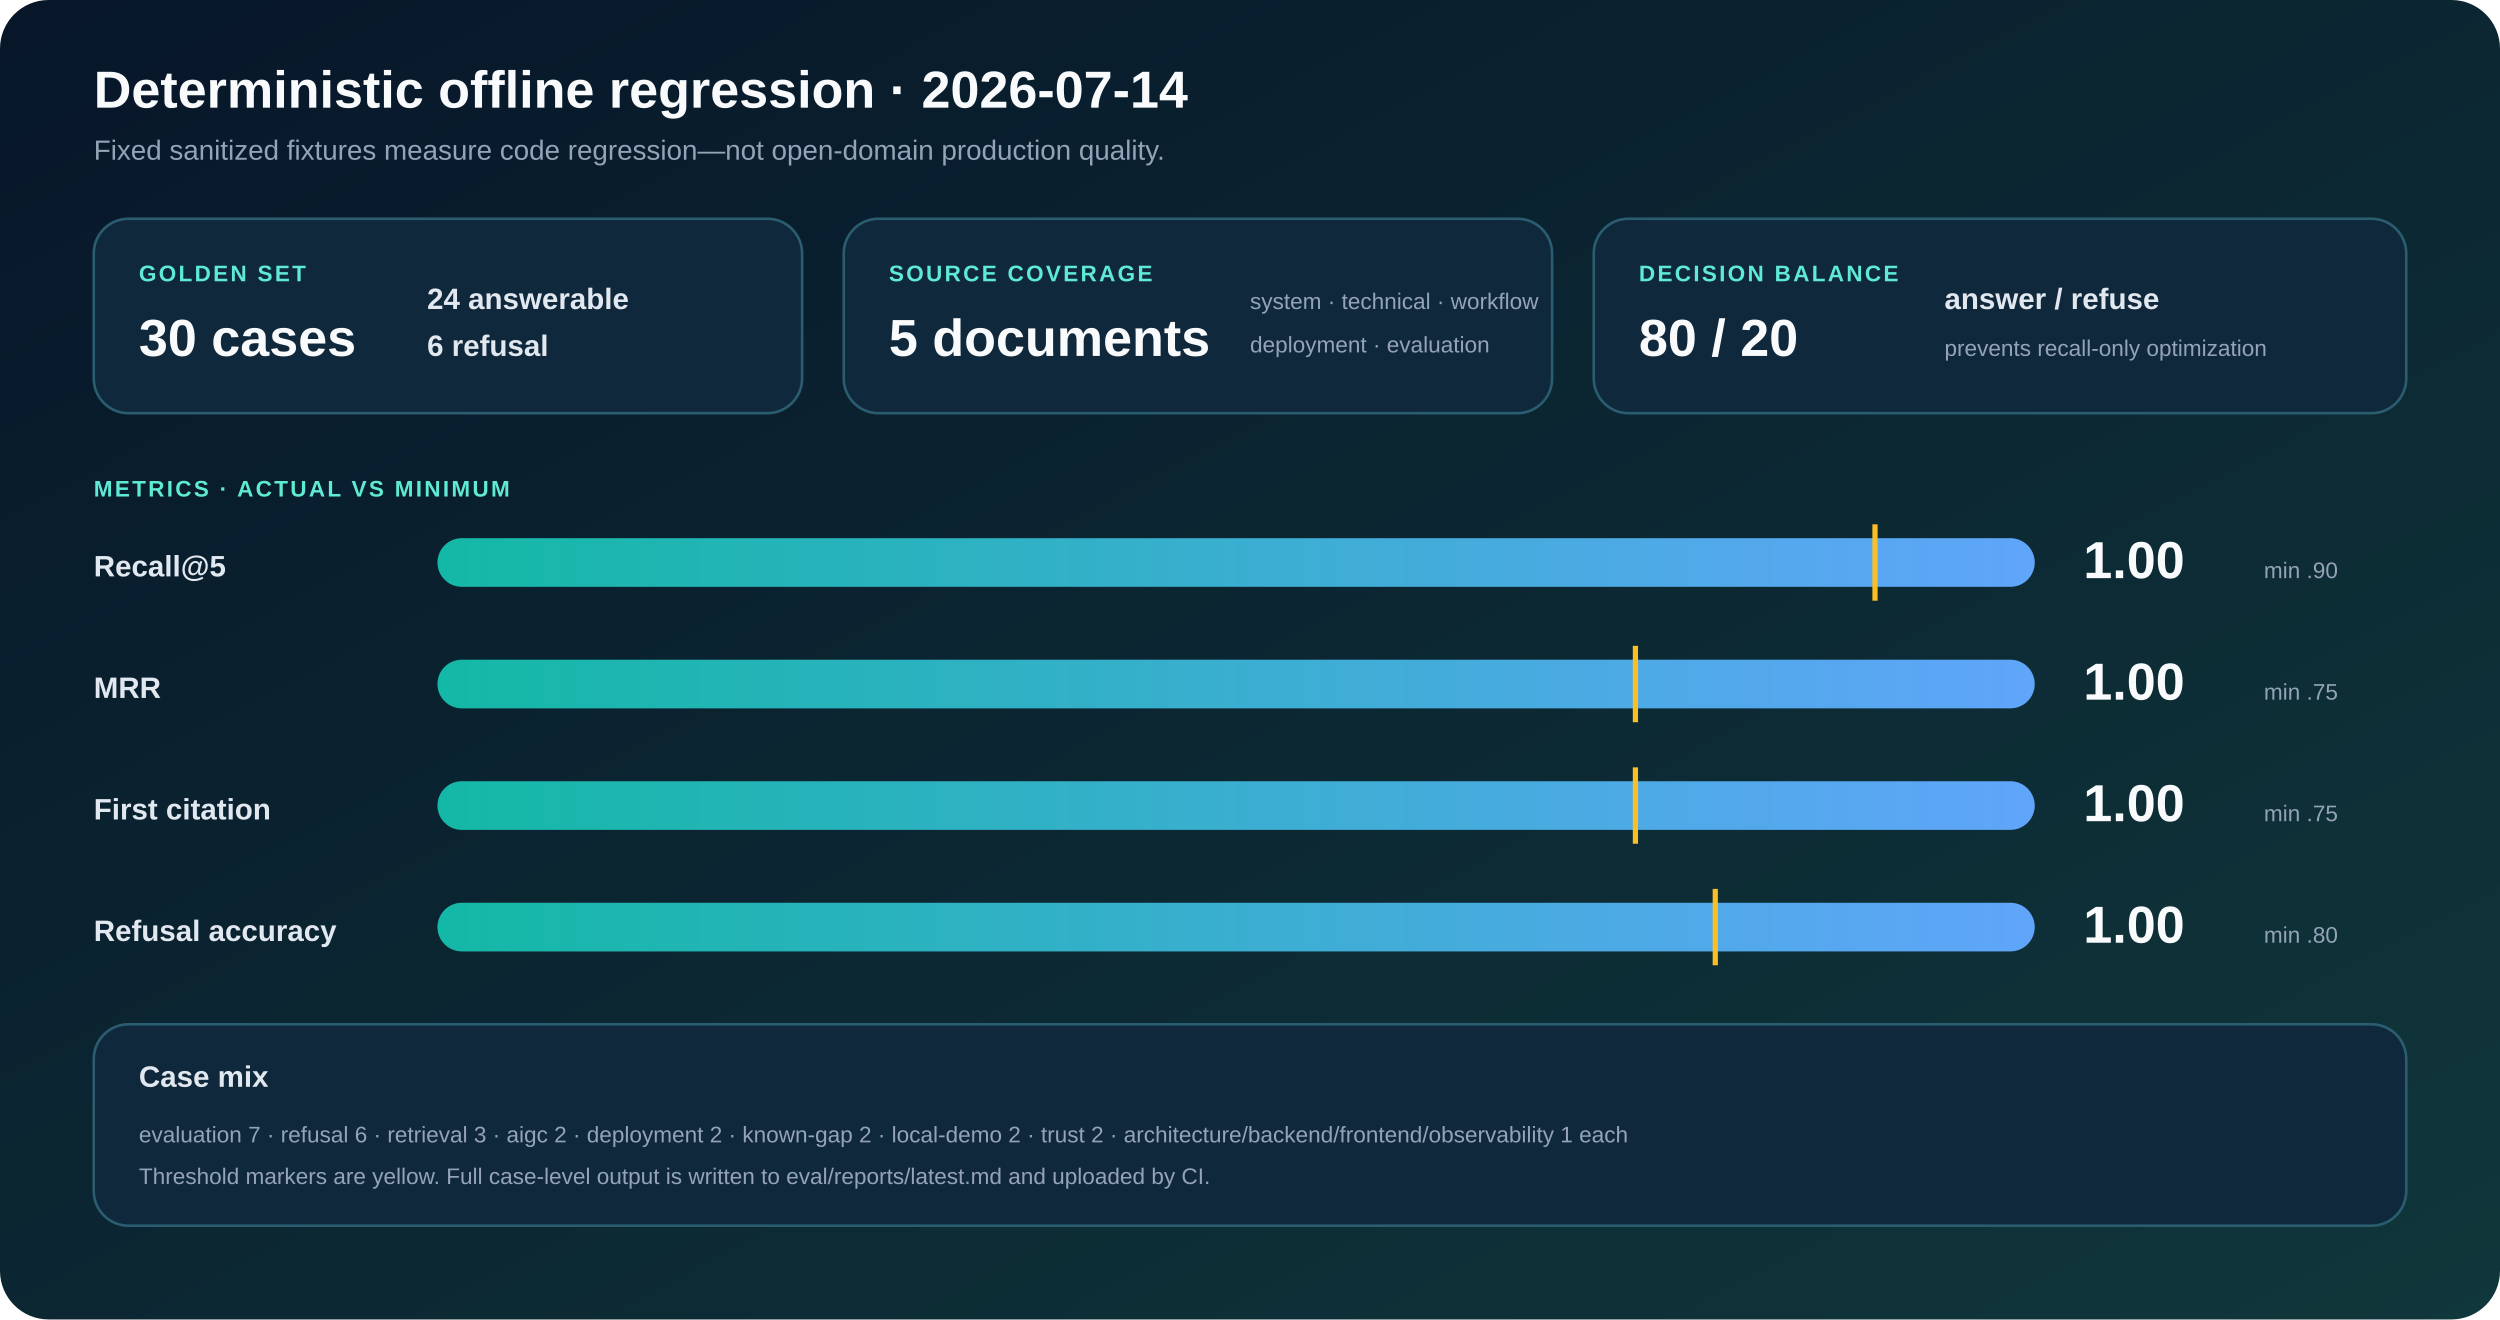
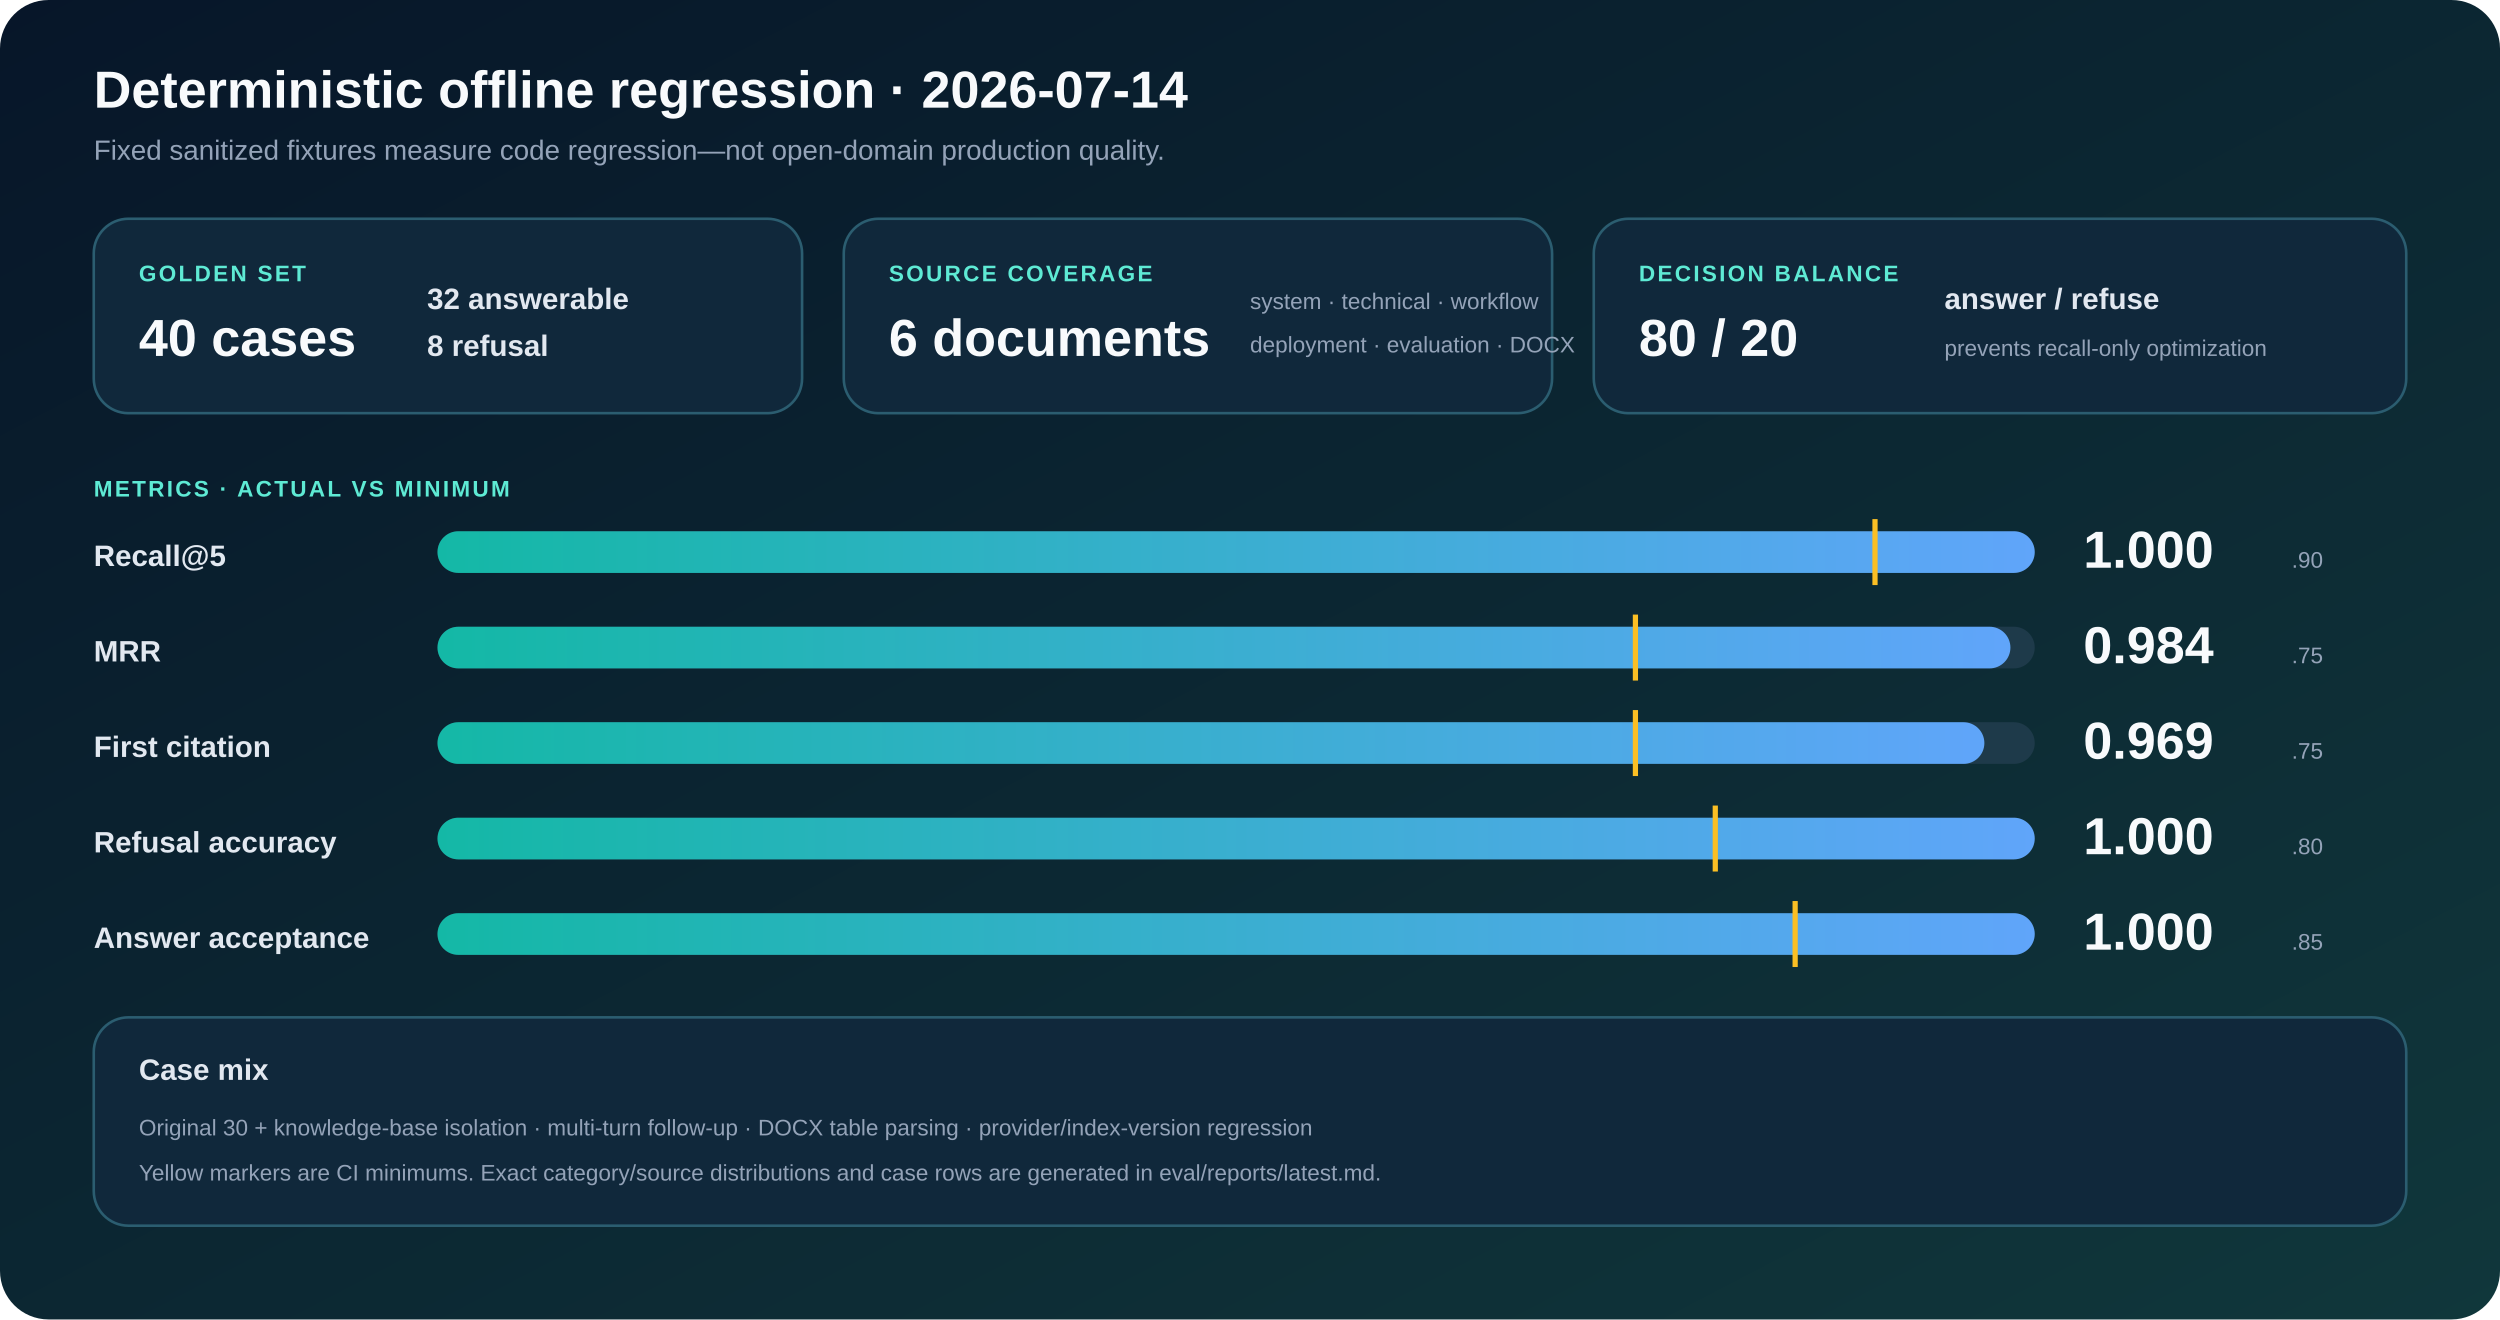
<svg xmlns="http://www.w3.org/2000/svg" width="1440" height="760" viewBox="0 0 1440 760" role="img" aria-labelledby="title desc">
  <defs>
    <linearGradient id="bg" x1="0" y1="0" x2="1" y2="1">
      <stop stop-color="#071629" />
      <stop offset="1" stop-color="#10373b" />
    </linearGradient>
    <linearGradient id="bar" x1="0" y1="0" x2="1" y2="0">
      <stop stop-color="#14b8a6" />
      <stop offset="1" stop-color="#60a5fa" />
    </linearGradient>
    <style>text{font-family:Arial,Helvetica,sans-serif}.h{font-size:30px;font-weight:700;fill:#f8fafc}.sub{font-size:16px;fill:#94a3b8}.k{font-size:13px;font-weight:700;letter-spacing:1.3px;fill:#5eead4}.t{font-size:17px;font-weight:700;fill:#e2e8f0}.v{font-size:30px;font-weight:700;fill:#f8fafc}.c{font-size:13px;fill:#94a3b8}.card{fill:#10283b;stroke:#2b5d70;stroke-width:1.5}.track{fill:#1e3a4a}.threshold{stroke:#fbbf24;stroke-width:3}</style>
  </defs>
  <rect width="1440" height="760" rx="28" fill="url(#bg)" />
  <text x="54" y="62" class="h">Deterministic offline regression · 2026-07-14</text>
  <text x="54" y="92" class="sub">Fixed sanitized fixtures measure code regression—not open-domain production quality.</text>
  <rect x="54" y="126" width="408" height="112" rx="20" class="card" />
  <text x="80" y="162" class="k">GOLDEN SET</text>
-   <text x="80" y="205" class="v">30 cases</text>
-   <text x="246" y="178" class="t">24 answerable</text>
-   <text x="246" y="205" class="t">6 refusal</text>
+   <text x="80" y="205" class="v">40 cases</text>
+   <text x="246" y="178" class="t">32 answerable</text>
+   <text x="246" y="205" class="t">8 refusal</text>
  <rect x="486" y="126" width="408" height="112" rx="20" class="card" />
  <text x="512" y="162" class="k">SOURCE COVERAGE</text>
-   <text x="512" y="205" class="v">5 documents</text>
+   <text x="512" y="205" class="v">6 documents</text>
  <text x="720" y="178" class="c">system · technical · workflow</text>
-   <text x="720" y="203" class="c">deployment · evaluation</text>
+   <text x="720" y="203" class="c">deployment · evaluation · DOCX</text>
  <rect x="918" y="126" width="468" height="112" rx="20" class="card" />
  <text x="944" y="162" class="k">DECISION BALANCE</text>
  <text x="944" y="205" class="v">80 / 20</text>
  <text x="1120" y="178" class="t">answer / refuse</text>
  <text x="1120" y="205" class="c">prevents recall-only optimization</text>
  <text x="54" y="286" class="k">METRICS · ACTUAL VS MINIMUM</text>
  <g>
-     <text x="54" y="332" class="t">Recall@5</text>
-     <rect x="252" y="310" width="920" height="28" rx="14" class="track" />
-     <rect x="252" y="310" width="920" height="28" rx="14" fill="url(#bar)" />
-     <line x1="1080" y1="302" x2="1080" y2="346" class="threshold" />
-     <text x="1200" y="333" class="v">1.00</text>
-     <text x="1304" y="333" class="c">min .90</text>
-     <text x="54" y="402" class="t">MRR</text>
-     <rect x="252" y="380" width="920" height="28" rx="14" class="track" />
-     <rect x="252" y="380" width="920" height="28" rx="14" fill="url(#bar)" />
-     <line x1="942" y1="372" x2="942" y2="416" class="threshold" />
-     <text x="1200" y="403" class="v">1.00</text>
-     <text x="1304" y="403" class="c">min .75</text>
-     <text x="54" y="472" class="t">First citation</text>
-     <rect x="252" y="450" width="920" height="28" rx="14" class="track" />
-     <rect x="252" y="450" width="920" height="28" rx="14" fill="url(#bar)" />
-     <line x1="942" y1="442" x2="942" y2="486" class="threshold" />
-     <text x="1200" y="473" class="v">1.00</text>
-     <text x="1304" y="473" class="c">min .75</text>
-     <text x="54" y="542" class="t">Refusal accuracy</text>
-     <rect x="252" y="520" width="920" height="28" rx="14" class="track" />
-     <rect x="252" y="520" width="920" height="28" rx="14" fill="url(#bar)" />
-     <line x1="988" y1="512" x2="988" y2="556" class="threshold" />
-     <text x="1200" y="543" class="v">1.00</text>
-     <text x="1304" y="543" class="c">min .80</text>
+     <text x="54" y="326" class="t">Recall@5</text>
+     <rect x="252" y="306" width="920" height="24" rx="12" class="track" />
+     <rect x="252" y="306" width="920" height="24" rx="12" fill="url(#bar)" />
+     <line x1="1080" y1="299" x2="1080" y2="337" class="threshold" />
+     <text x="1200" y="327" class="v">1.000</text>
+     <text x="1320" y="327" class="c">.90</text>
+     <text x="54" y="381" class="t">MRR</text>
+     <rect x="252" y="361" width="920" height="24" rx="12" class="track" />
+     <rect x="252" y="361" width="906" height="24" rx="12" fill="url(#bar)" />
+     <line x1="942" y1="354" x2="942" y2="392" class="threshold" />
+     <text x="1200" y="382" class="v">0.984</text>
+     <text x="1320" y="382" class="c">.75</text>
+     <text x="54" y="436" class="t">First citation</text>
+     <rect x="252" y="416" width="920" height="24" rx="12" class="track" />
+     <rect x="252" y="416" width="891" height="24" rx="12" fill="url(#bar)" />
+     <line x1="942" y1="409" x2="942" y2="447" class="threshold" />
+     <text x="1200" y="437" class="v">0.969</text>
+     <text x="1320" y="437" class="c">.75</text>
+     <text x="54" y="491" class="t">Refusal accuracy</text>
+     <rect x="252" y="471" width="920" height="24" rx="12" class="track" />
+     <rect x="252" y="471" width="920" height="24" rx="12" fill="url(#bar)" />
+     <line x1="988" y1="464" x2="988" y2="502" class="threshold" />
+     <text x="1200" y="492" class="v">1.000</text>
+     <text x="1320" y="492" class="c">.80</text>
+     <text x="54" y="546" class="t">Answer acceptance</text>
+     <rect x="252" y="526" width="920" height="24" rx="12" class="track" />
+     <rect x="252" y="526" width="920" height="24" rx="12" fill="url(#bar)" />
+     <line x1="1034" y1="519" x2="1034" y2="557" class="threshold" />
+     <text x="1200" y="547" class="v">1.000</text>
+     <text x="1320" y="547" class="c">.85</text>
  </g>
-   <rect x="54" y="590" width="1332" height="116" rx="20" class="card" />
-   <text x="80" y="626" class="t">Case mix</text>
-   <text x="80" y="658" class="c">evaluation 7 · refusal 6 · retrieval 3 · aigc 2 · deployment 2 · known-gap 2 · local-demo 2 · trust 2 · architecture/backend/frontend/observability 1 each</text>
-   <text x="80" y="682" class="c">Threshold markers are yellow. Full case-level output is written to eval/reports/latest.md and uploaded by CI.</text>
+   <rect x="54" y="586" width="1332" height="120" rx="20" class="card" />
+   <text x="80" y="622" class="t">Case mix</text>
+   <text x="80" y="654" class="c">Original 30 + knowledge-base isolation · multi-turn follow-up · DOCX table parsing · provider/index-version regression</text>
+   <text x="80" y="680" class="c">Yellow markers are CI minimums. Exact category/source distributions and case rows are generated in eval/reports/latest.md.</text>
</svg>
